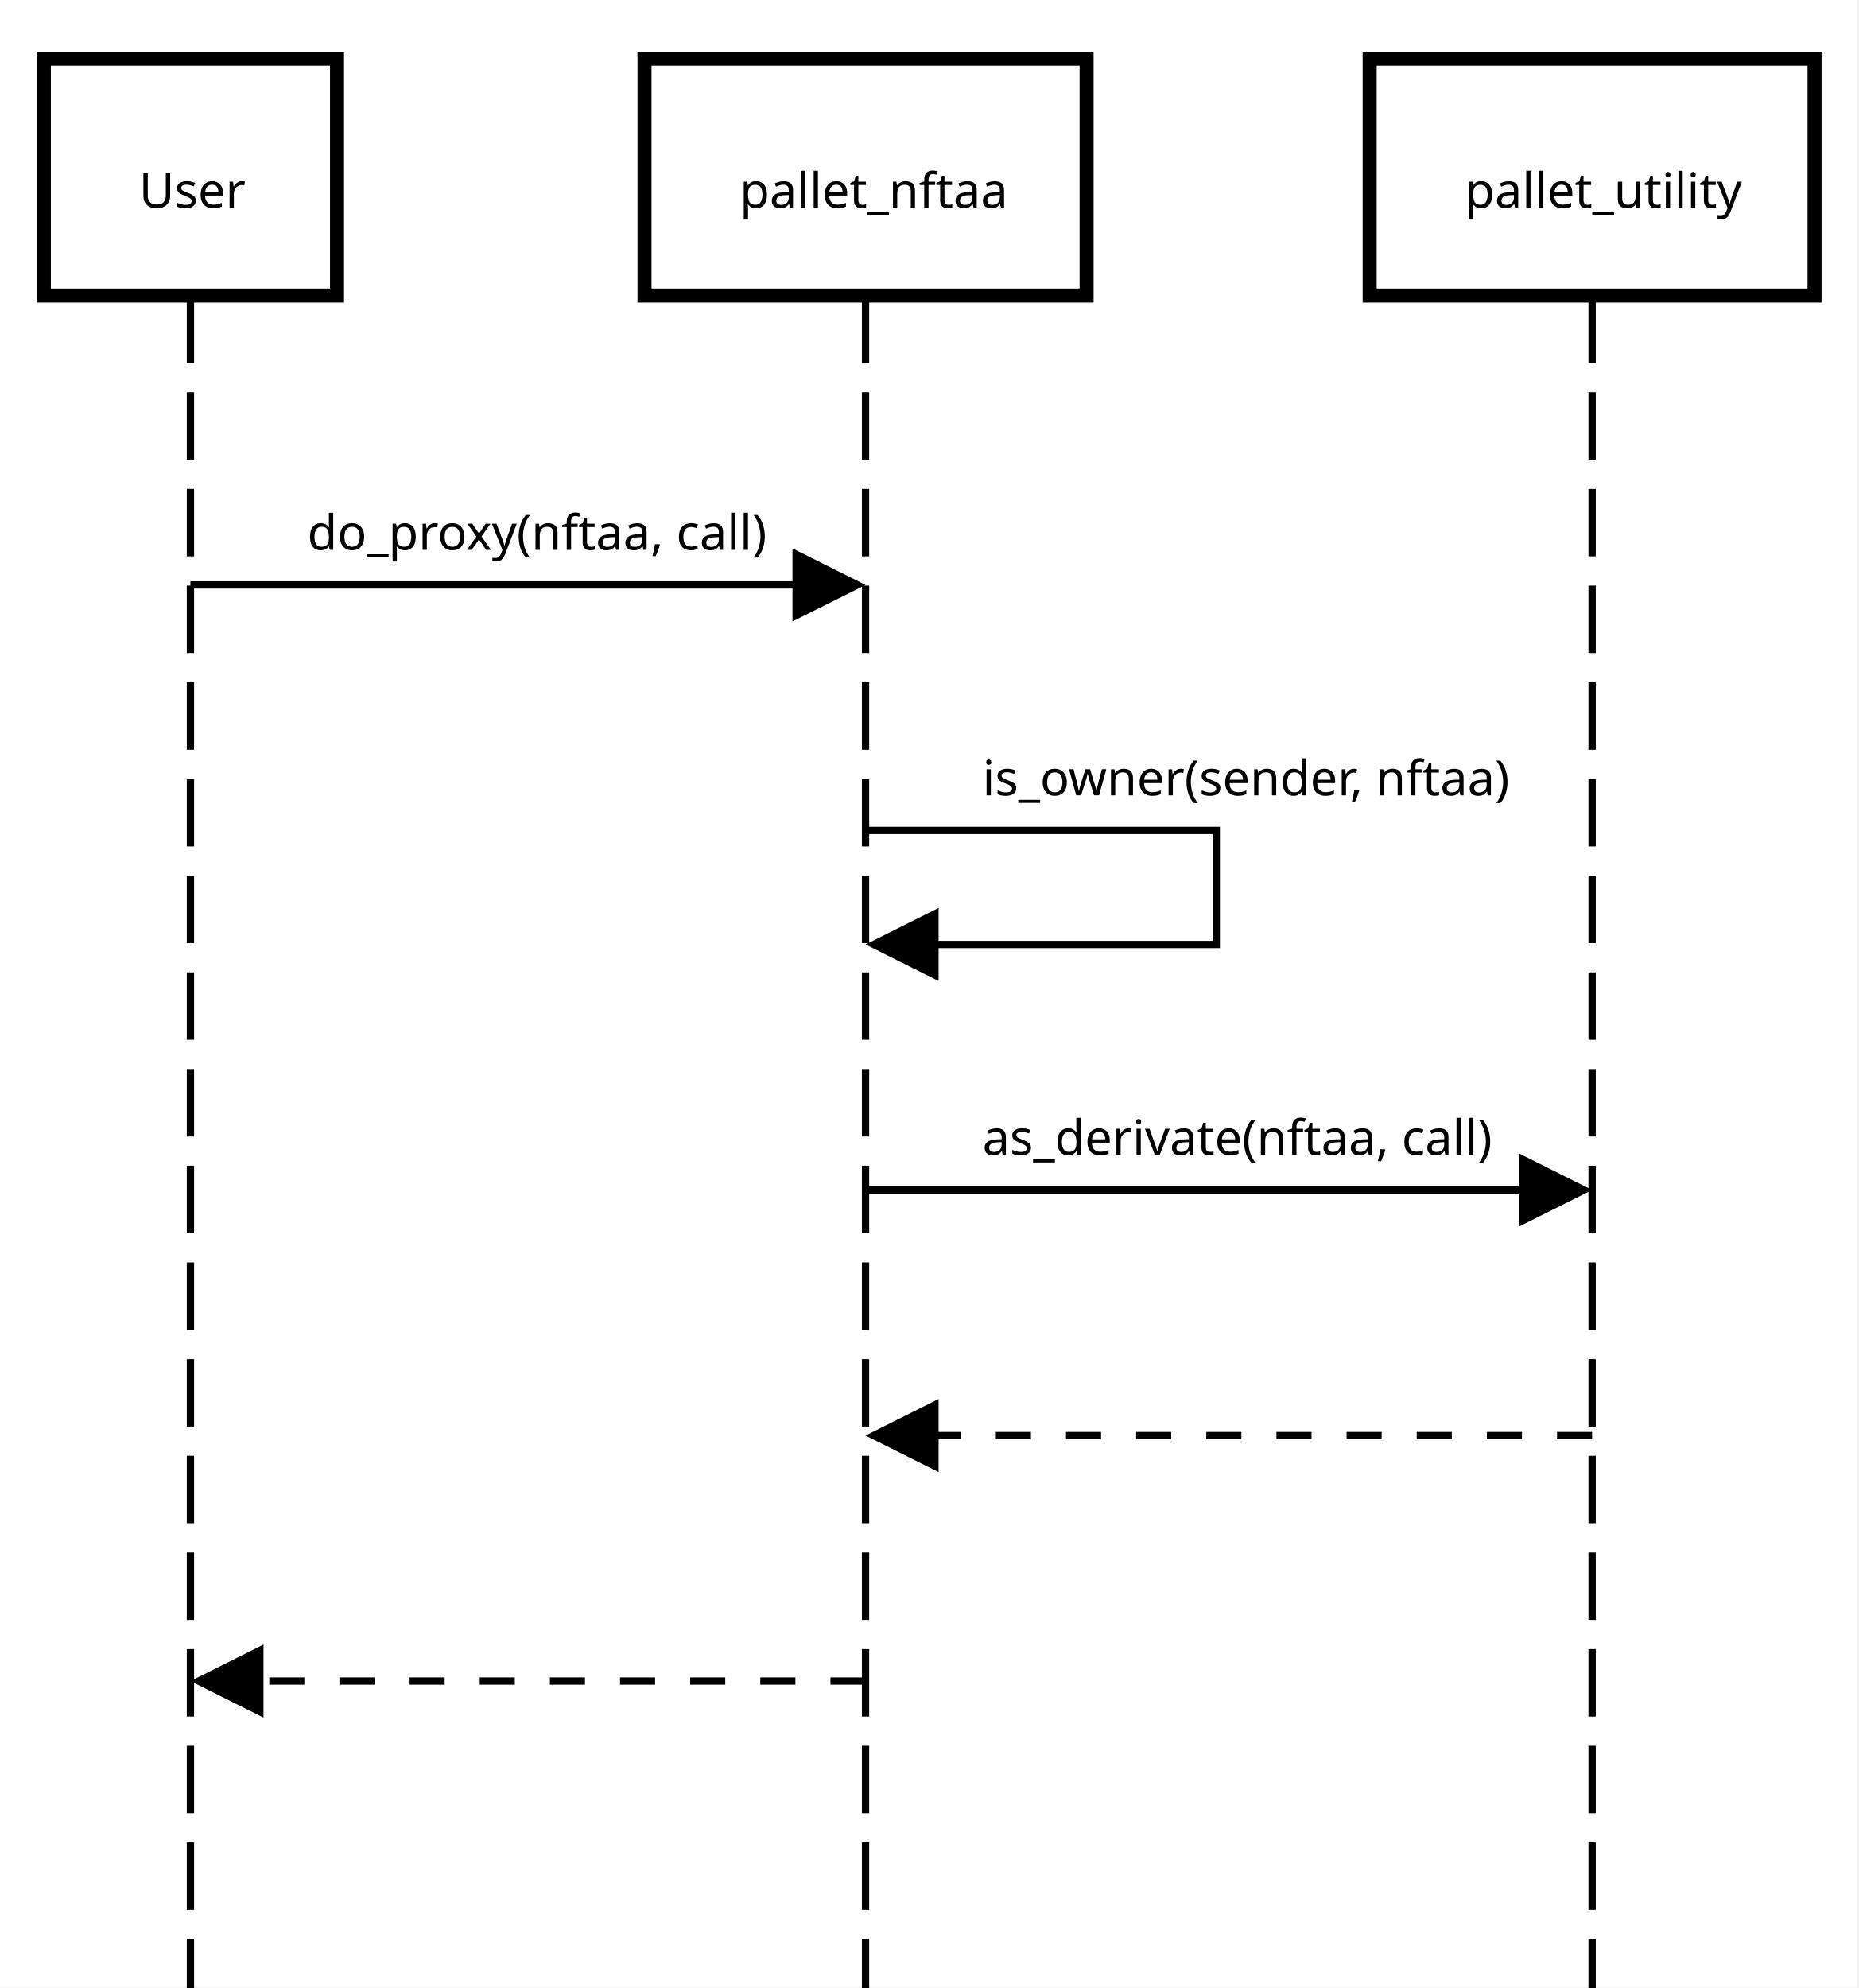
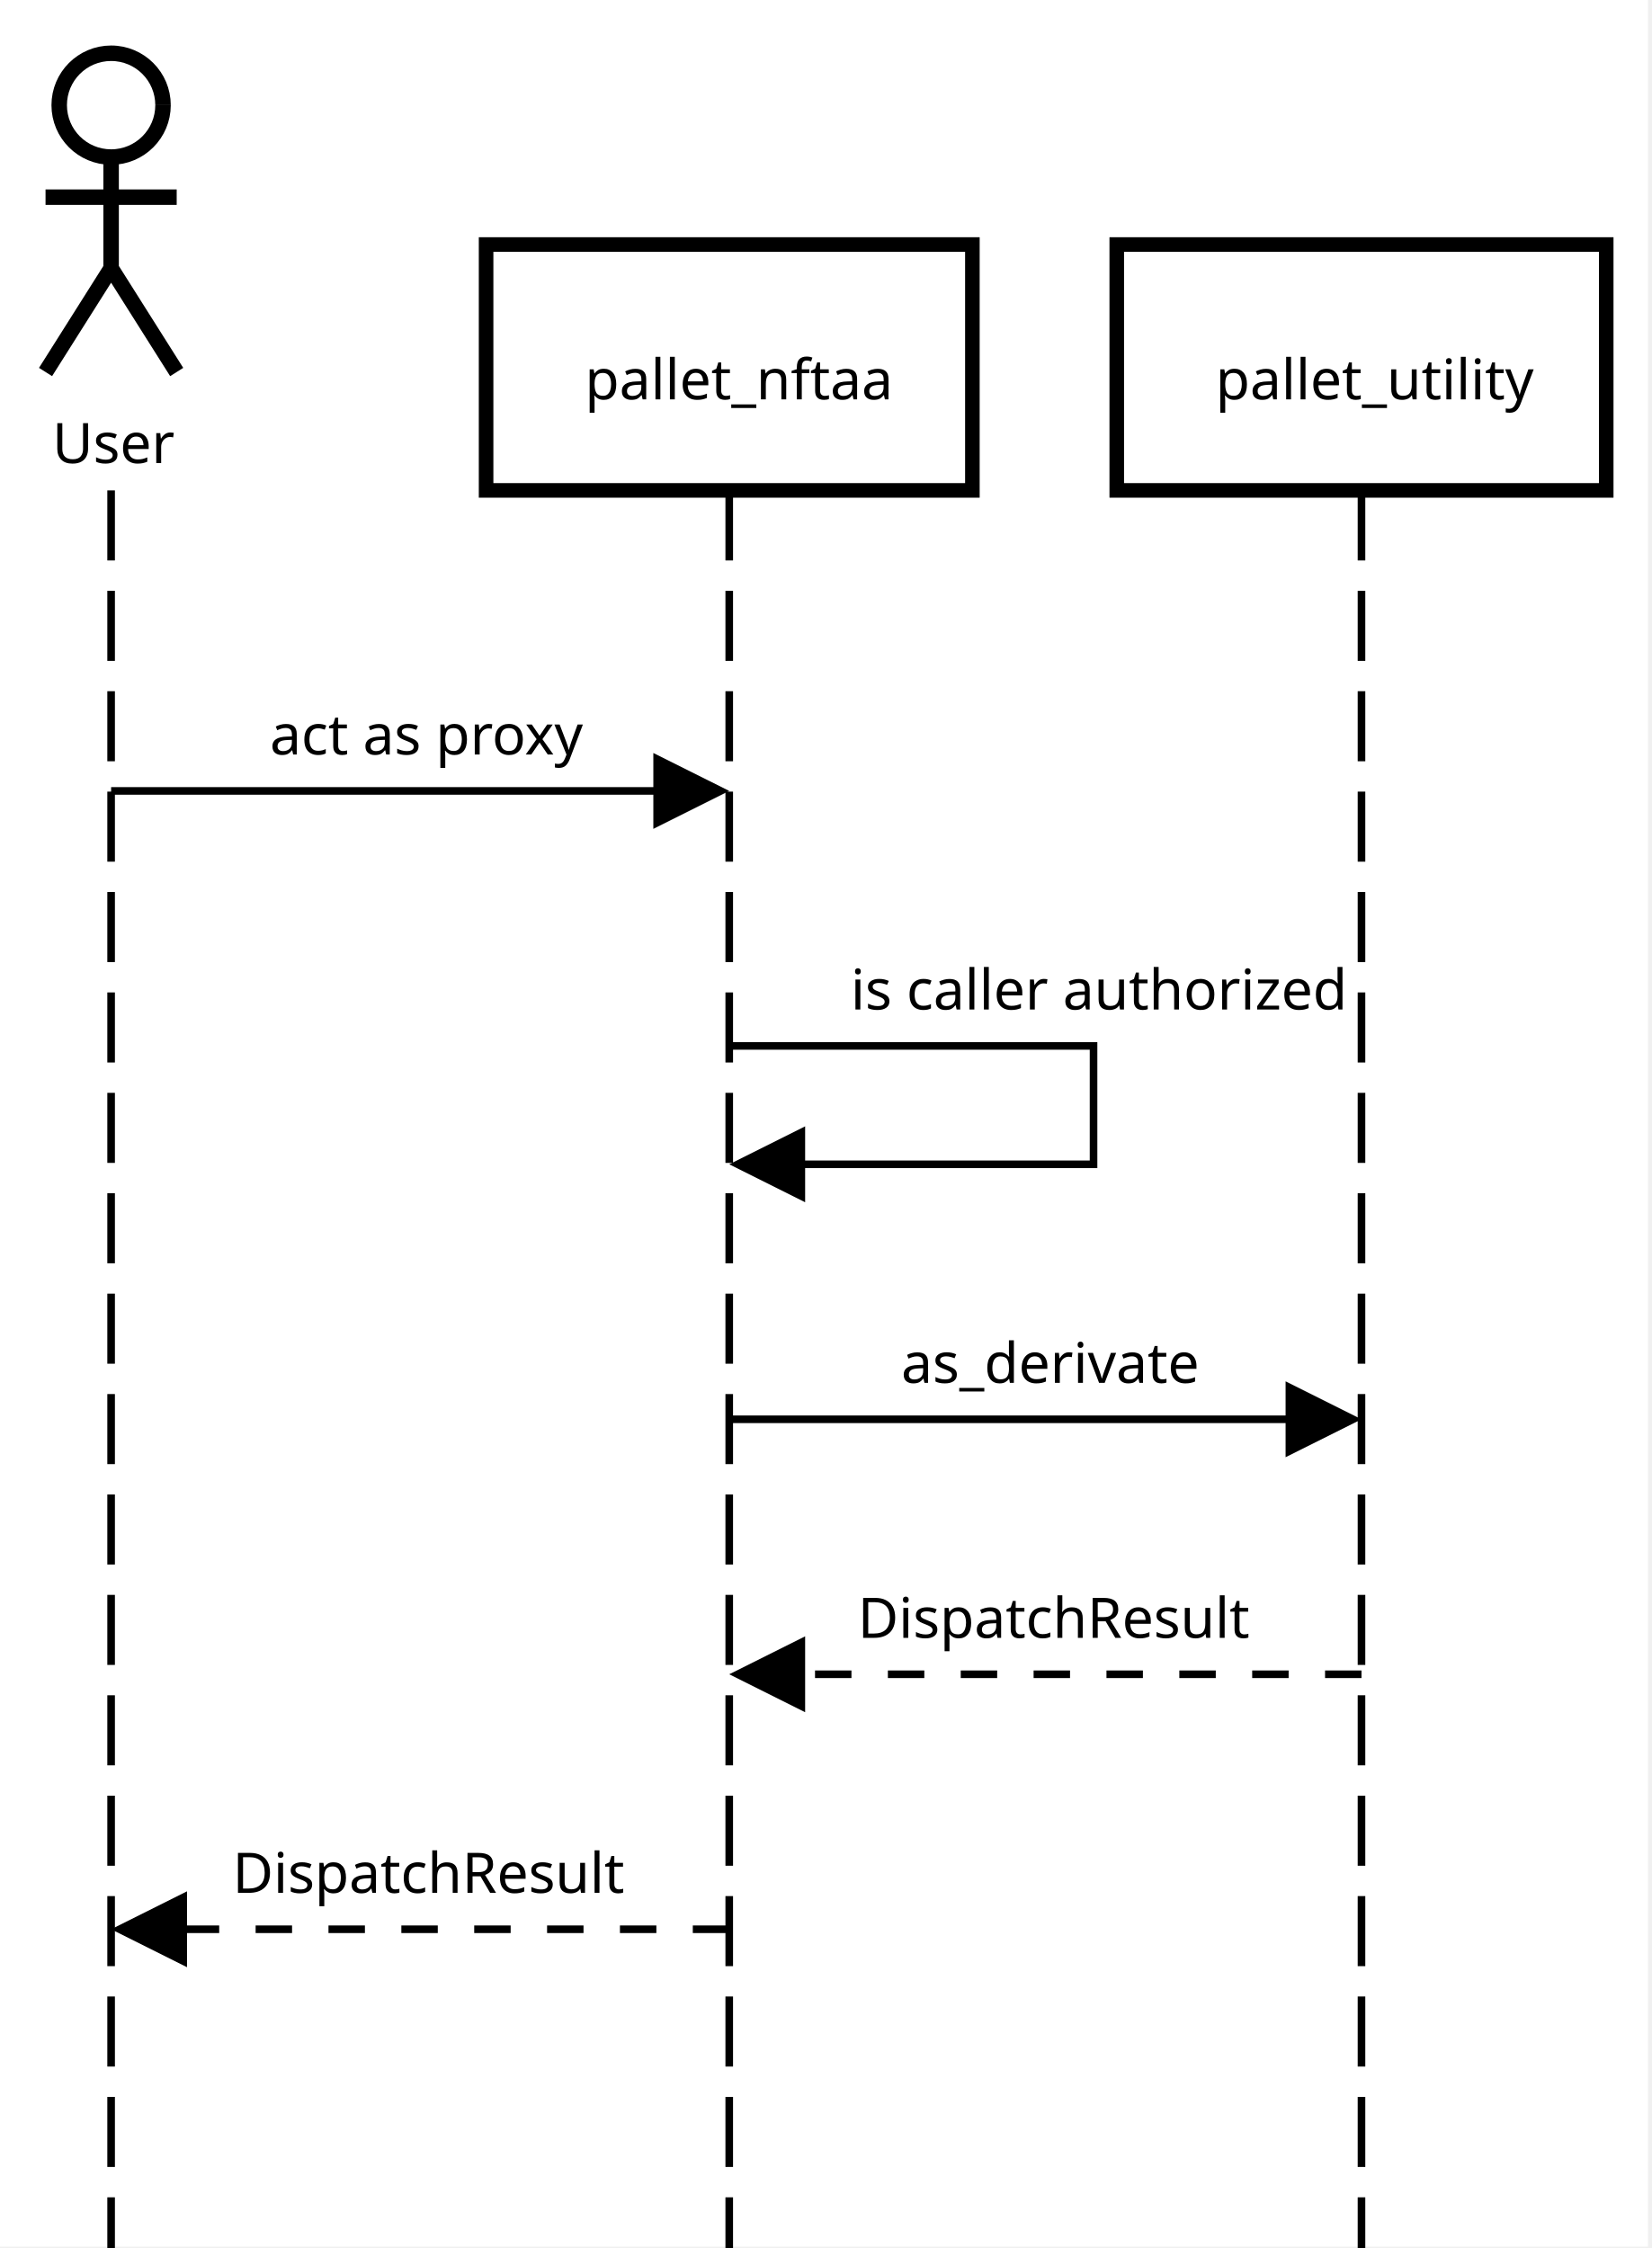
- <svg xmlns="http://www.w3.org/2000/svg" version="1.1" width="559.258" height="598.208">
+ <svg xmlns="http://www.w3.org/2000/svg" version="1.1" width="432.987" height="589.343">
  <defs />
  <g>
    <g />
    <g />
    <g />
    <g />
    <g />
    <g />
    <g />
    <g />
    <g />
    <g />
    <g />
    <g />
    <g />
    <g />
    <g />
    <g />
+     <g />
+     <g />
    <g>
-       <rect fill="white" stroke="none" x="0" y="0" width="559" height="598" />
+       <rect fill="white" stroke="none" x="0" y="0" width="432" height="589" />
    </g>
    <g />
    <g>
-       <path fill="none" stroke="black" paint-order="fill stroke markers" d=" M 57.308 88.926 L 57.308 598.208" stroke-miterlimit="10" stroke-width="2.199" stroke-dasharray="20.298,8.796" />
-       <path fill="none" stroke="black" paint-order="fill stroke markers" d=" M 260.475 88.926 L 260.475 598.208" stroke-miterlimit="10" stroke-width="2.199" stroke-dasharray="20.298,8.796" />
-       <path fill="none" stroke="black" paint-order="fill stroke markers" d=" M 479.125 88.926 L 479.125 598.208" stroke-miterlimit="10" stroke-width="2.199" stroke-dasharray="20.298,8.796" />
+       <path fill="none" stroke="black" paint-order="fill stroke markers" d=" M 29.127 128.564 L 29.127 589.343" stroke-miterlimit="10" stroke-width="1.99" stroke-dasharray="18.365,7.958" />
+       <path fill="none" stroke="black" paint-order="fill stroke markers" d=" M 191.159 128.564 L 191.159 589.343" stroke-miterlimit="10" stroke-width="1.99" stroke-dasharray="18.365,7.958" />
+       <path fill="none" stroke="black" paint-order="fill stroke markers" d=" M 356.896 128.564 L 356.896 589.343" stroke-miterlimit="10" stroke-width="1.99" stroke-dasharray="18.365,7.958" />
    </g>
    <g>
-       <path fill="none" stroke="none" />
      <g>
-         <path fill="white" stroke="black" paint-order="fill stroke markers" d=" M 13.194 17.68 L 101.422 17.68 L 101.422 88.926 L 13.194 88.926 L 13.194 17.68 Z" stroke-miterlimit="10" stroke-width="4.222" stroke-dasharray="" />
+         <path fill="white" stroke="black" paint-order="fill stroke markers" d=" M 42.735 27.575 A 13.608 13.608 0 1 1 42.735 27.561 M 29.127 41.184 L 29.127 70.31 M 11.937 51.688 L 46.317 51.688 M 29.127 70.31 L 11.937 97.527 M 29.127 70.31 L 46.317 97.527" stroke-miterlimit="10" stroke-width="4.059" stroke-dasharray="" />
      </g>
      <g>
        <g />
-         <text fill="black" stroke="none" font-family="sans-serif" font-size="11pt" font-style="normal" font-weight="normal" text-decoration="normal" x="41.824" y="62.539" text-anchor="start" dominant-baseline="alphabetic" xml:space="preserve">User</text>
+         <text fill="black" stroke="none" font-family="sans-serif" font-size="11pt" font-style="normal" font-weight="normal" text-decoration="normal" x="13.694" y="121.402" text-anchor="start" dominant-baseline="alphabetic" xml:space="preserve">User</text>
      </g>
      <path fill="none" stroke="none" />
      <g>
-         <path fill="white" stroke="black" paint-order="fill stroke markers" d=" M 193.953 17.68 L 326.997 17.68 L 326.997 88.926 L 193.953 88.926 L 193.953 17.68 Z" stroke-miterlimit="10" stroke-width="4.222" stroke-dasharray="" />
+         <path fill="white" stroke="black" paint-order="fill stroke markers" d=" M 127.422 64.103 L 254.896 64.103 L 254.896 128.564 L 127.422 128.564 L 127.422 64.103 Z" stroke-miterlimit="10" stroke-width="3.82" stroke-dasharray="" />
      </g>
      <g>
        <g />
-         <text fill="black" stroke="none" font-family="sans-serif" font-size="11pt" font-style="normal" font-weight="normal" text-decoration="normal" x="222.583" y="62.539" text-anchor="start" dominant-baseline="alphabetic" xml:space="preserve">pallet_nftaa</text>
+         <text fill="black" stroke="none" font-family="sans-serif" font-size="11pt" font-style="normal" font-weight="normal" text-decoration="normal" x="153.326" y="104.69" text-anchor="start" dominant-baseline="alphabetic" xml:space="preserve">pallet_nftaa</text>
      </g>
      <path fill="none" stroke="none" />
      <g>
-         <path fill="white" stroke="black" paint-order="fill stroke markers" d=" M 412.186 17.68 L 546.064 17.68 L 546.064 88.926 L 412.186 88.926 L 412.186 17.68 Z" stroke-miterlimit="10" stroke-width="4.222" stroke-dasharray="" />
+         <path fill="white" stroke="black" paint-order="fill stroke markers" d=" M 292.742 64.103 L 421.049 64.103 L 421.049 128.564 L 292.742 128.564 L 292.742 64.103 Z" stroke-miterlimit="10" stroke-width="3.82" stroke-dasharray="" />
      </g>
      <g>
        <g />
-         <text fill="black" stroke="none" font-family="sans-serif" font-size="11pt" font-style="normal" font-weight="normal" text-decoration="normal" x="440.817" y="62.539" text-anchor="start" dominant-baseline="alphabetic" xml:space="preserve">pallet_utility</text>
+         <text fill="black" stroke="none" font-family="sans-serif" font-size="11pt" font-style="normal" font-weight="normal" text-decoration="normal" x="318.646" y="104.69" text-anchor="start" dominant-baseline="alphabetic" xml:space="preserve">pallet_utility</text>
      </g>
    </g>
    <g>
      <g>
-         <rect fill="white" stroke="none" x="88.533" y="141.702" width="140.716" height="34.304" />
-         <text fill="black" stroke="none" font-family="sans-serif" font-size="11pt" font-style="normal" font-weight="normal" text-decoration="normal" x="92.491" y="165.45" text-anchor="start" dominant-baseline="alphabetic" xml:space="preserve">do_proxy(nftaa, call)</text>
+         <rect fill="white" stroke="none" x="67.162" y="176.313" width="85.962" height="31.037" />
+         <text fill="black" stroke="none" font-family="sans-serif" font-size="11pt" font-style="normal" font-weight="normal" text-decoration="normal" x="70.743" y="197.8" text-anchor="start" dominant-baseline="alphabetic" xml:space="preserve">act as proxy</text>
      </g>
      <g>
-         <path fill="none" stroke="black" paint-order="fill stroke markers" d=" M 57.308 176.006 L 238.749 176.006" stroke-miterlimit="10" stroke-width="2.199" stroke-dasharray="" />
-         <g transform="translate(260.4748,176.0055) translate(-260.4748,-176.0055)">
-           <path fill="black" stroke="none" paint-order="stroke fill markers" d=" M 238.485 165.011 L 260.475 176.006 L 238.485 187 Z" />
+         <path fill="none" stroke="black" paint-order="fill stroke markers" d=" M 29.127 207.35 L 171.502 207.35" stroke-miterlimit="10" stroke-width="1.99" stroke-dasharray="" />
+         <g transform="translate(191.159,207.3503) translate(-191.159,-207.3503)">
+           <path fill="black" stroke="none" paint-order="stroke fill markers" d=" M 171.264 197.403 L 191.159 207.35 L 171.264 217.298 Z" />
        </g>
      </g>
      <g>
-         <rect fill="white" stroke="none" x="291.7" y="215.587" width="161.1" height="34.304" />
-         <text fill="black" stroke="none" font-family="sans-serif" font-size="11pt" font-style="normal" font-weight="normal" text-decoration="normal" x="295.658" y="239.336" text-anchor="start" dominant-baseline="alphabetic" xml:space="preserve">is_owner(sender, nftaa)</text>
+         <rect fill="white" stroke="none" x="219.411" y="243.162" width="129.129" height="31.037" />
+         <text fill="black" stroke="none" font-family="sans-serif" font-size="11pt" font-style="normal" font-weight="normal" text-decoration="normal" x="222.992" y="264.649" text-anchor="start" dominant-baseline="alphabetic" xml:space="preserve">is caller authorized</text>
      </g>
      <g>
-         <path fill="none" stroke="black" paint-order="fill stroke markers" d=" M 260.475 249.891 L 366.025 249.891 L 366.025 284.195 L 282.201 284.195" stroke-miterlimit="10" stroke-width="2.199" stroke-dasharray="" />
-         <g transform="translate(260.4748,284.1948) translate(-260.4748,-284.1948)">
-           <path fill="black" stroke="none" paint-order="stroke fill markers" d=" M 282.464 273.2 L 260.475 284.195 L 282.464 295.19 Z" />
+         <path fill="none" stroke="black" paint-order="fill stroke markers" d=" M 191.159 274.199 L 286.657 274.199 L 286.657 305.236 L 210.816 305.236" stroke-miterlimit="10" stroke-width="1.99" stroke-dasharray="" />
+         <g transform="translate(191.159,305.2358) translate(-191.159,-305.2358)">
+           <path fill="black" stroke="none" paint-order="stroke fill markers" d=" M 211.054 295.288 L 191.159 305.236 L 211.054 315.184 Z" />
        </g>
      </g>
      <g>
-         <rect fill="white" stroke="none" x="291.7" y="323.776" width="156.2" height="34.304" />
-         <text fill="black" stroke="none" font-family="sans-serif" font-size="11pt" font-style="normal" font-weight="normal" text-decoration="normal" x="295.658" y="347.525" text-anchor="start" dominant-baseline="alphabetic" xml:space="preserve">as_derivate(nftaa, call)</text>
+         <rect fill="white" stroke="none" x="232.646" y="341.048" width="82.762" height="31.037" />
+         <text fill="black" stroke="none" font-family="sans-serif" font-size="11pt" font-style="normal" font-weight="normal" text-decoration="normal" x="236.227" y="362.535" text-anchor="start" dominant-baseline="alphabetic" xml:space="preserve">as_derivate</text>
      </g>
      <g>
-         <path fill="none" stroke="black" paint-order="fill stroke markers" d=" M 260.475 358.08 L 457.399 358.08" stroke-miterlimit="10" stroke-width="2.199" stroke-dasharray="" />
-         <g transform="translate(479.1251,358.0802) translate(-479.1251,-358.0802)">
-           <path fill="black" stroke="none" paint-order="stroke fill markers" d=" M 457.135 347.085 L 479.125 358.08 L 457.135 369.075 Z" />
+         <path fill="none" stroke="black" paint-order="fill stroke markers" d=" M 191.159 372.085 L 337.239 372.085" stroke-miterlimit="10" stroke-width="1.99" stroke-dasharray="" />
+         <g transform="translate(356.8956,372.0845) translate(-356.8956,-372.0845)">
+           <path fill="black" stroke="none" paint-order="stroke fill markers" d=" M 337 362.137 L 356.896 372.085 L 337 382.032 Z" />
        </g>
      </g>
      <g>
-         <rect fill="white" stroke="none" x="365.842" y="397.662" width="7.916" height="34.304" />
-         <text fill="black" stroke="none" font-family="sans-serif" font-size="11pt" font-style="normal" font-weight="normal" text-decoration="normal" x="369.8" y="421.411" text-anchor="start" dominant-baseline="alphabetic" xml:space="preserve" />
+         <rect fill="white" stroke="none" x="221.263" y="407.896" width="105.529" height="31.037" />
+         <text fill="black" stroke="none" font-family="sans-serif" font-size="11pt" font-style="normal" font-weight="normal" text-decoration="normal" x="224.844" y="429.383" text-anchor="start" dominant-baseline="alphabetic" xml:space="preserve">DispatchResult</text>
      </g>
      <g>
-         <path fill="none" stroke="black" paint-order="fill stroke markers" d=" M 479.125 431.966 L 282.201 431.966" stroke-miterlimit="10" stroke-width="2.199" stroke-dasharray="10.555" />
-         <g transform="translate(260.4748,431.9656) translate(-260.4748,-431.9656)">
-           <path fill="black" stroke="none" paint-order="stroke fill markers" d=" M 282.464 420.971 L 260.475 431.966 L 282.464 442.96 Z" />
+         <path fill="none" stroke="black" paint-order="fill stroke markers" d=" M 356.896 438.933 L 210.816 438.933" stroke-miterlimit="10" stroke-width="1.99" stroke-dasharray="9.55" />
+         <g transform="translate(191.159,438.9332) translate(-191.159,-438.9332)">
+           <path fill="black" stroke="none" paint-order="stroke fill markers" d=" M 211.054 428.985 L 191.159 438.933 L 211.054 448.881 Z" />
        </g>
      </g>
      <g>
-         <rect fill="white" stroke="none" x="154.933" y="471.547" width="7.916" height="34.304" />
-         <text fill="black" stroke="none" font-family="sans-serif" font-size="11pt" font-style="normal" font-weight="normal" text-decoration="normal" x="158.891" y="495.296" text-anchor="start" dominant-baseline="alphabetic" xml:space="preserve" />
+         <rect fill="white" stroke="none" x="57.378" y="474.745" width="105.529" height="31.037" />
+         <text fill="black" stroke="none" font-family="sans-serif" font-size="11pt" font-style="normal" font-weight="normal" text-decoration="normal" x="60.96" y="496.232" text-anchor="start" dominant-baseline="alphabetic" xml:space="preserve">DispatchResult</text>
      </g>
      <g>
-         <path fill="none" stroke="black" paint-order="fill stroke markers" d=" M 260.475 505.851 L 79.034 505.851" stroke-miterlimit="10" stroke-width="2.199" stroke-dasharray="10.555" />
-         <g transform="translate(57.30774,505.851) translate(-57.30774,-505.851)">
-           <path fill="black" stroke="none" paint-order="stroke fill markers" d=" M 79.297 494.856 L 57.308 505.851 L 79.297 516.846 Z" />
+         <path fill="none" stroke="black" paint-order="fill stroke markers" d=" M 191.159 505.782 L 48.784 505.782" stroke-miterlimit="10" stroke-width="1.99" stroke-dasharray="9.55" />
+         <g transform="translate(29.12692,505.7819) translate(-29.12692,-505.7819)">
+           <path fill="black" stroke="none" paint-order="stroke fill markers" d=" M 49.022 495.834 L 29.127 505.782 L 49.022 515.73 Z" />
        </g>
      </g>
    </g>
    <g />
    <g />
    <g />
  </g>
</svg>
